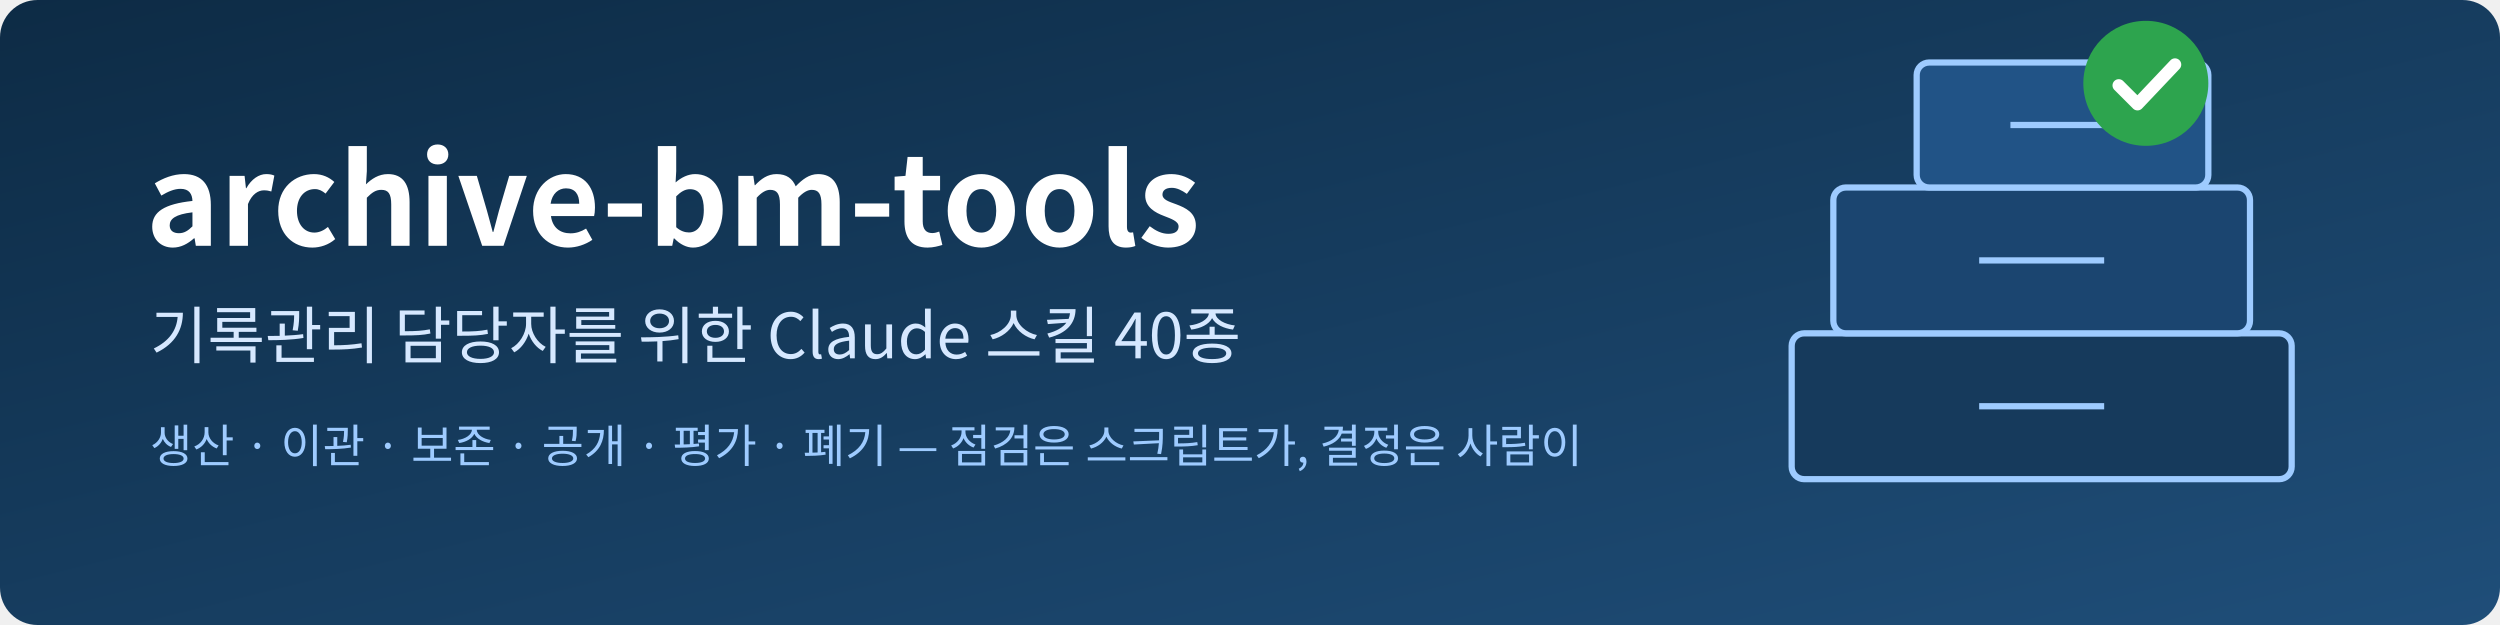
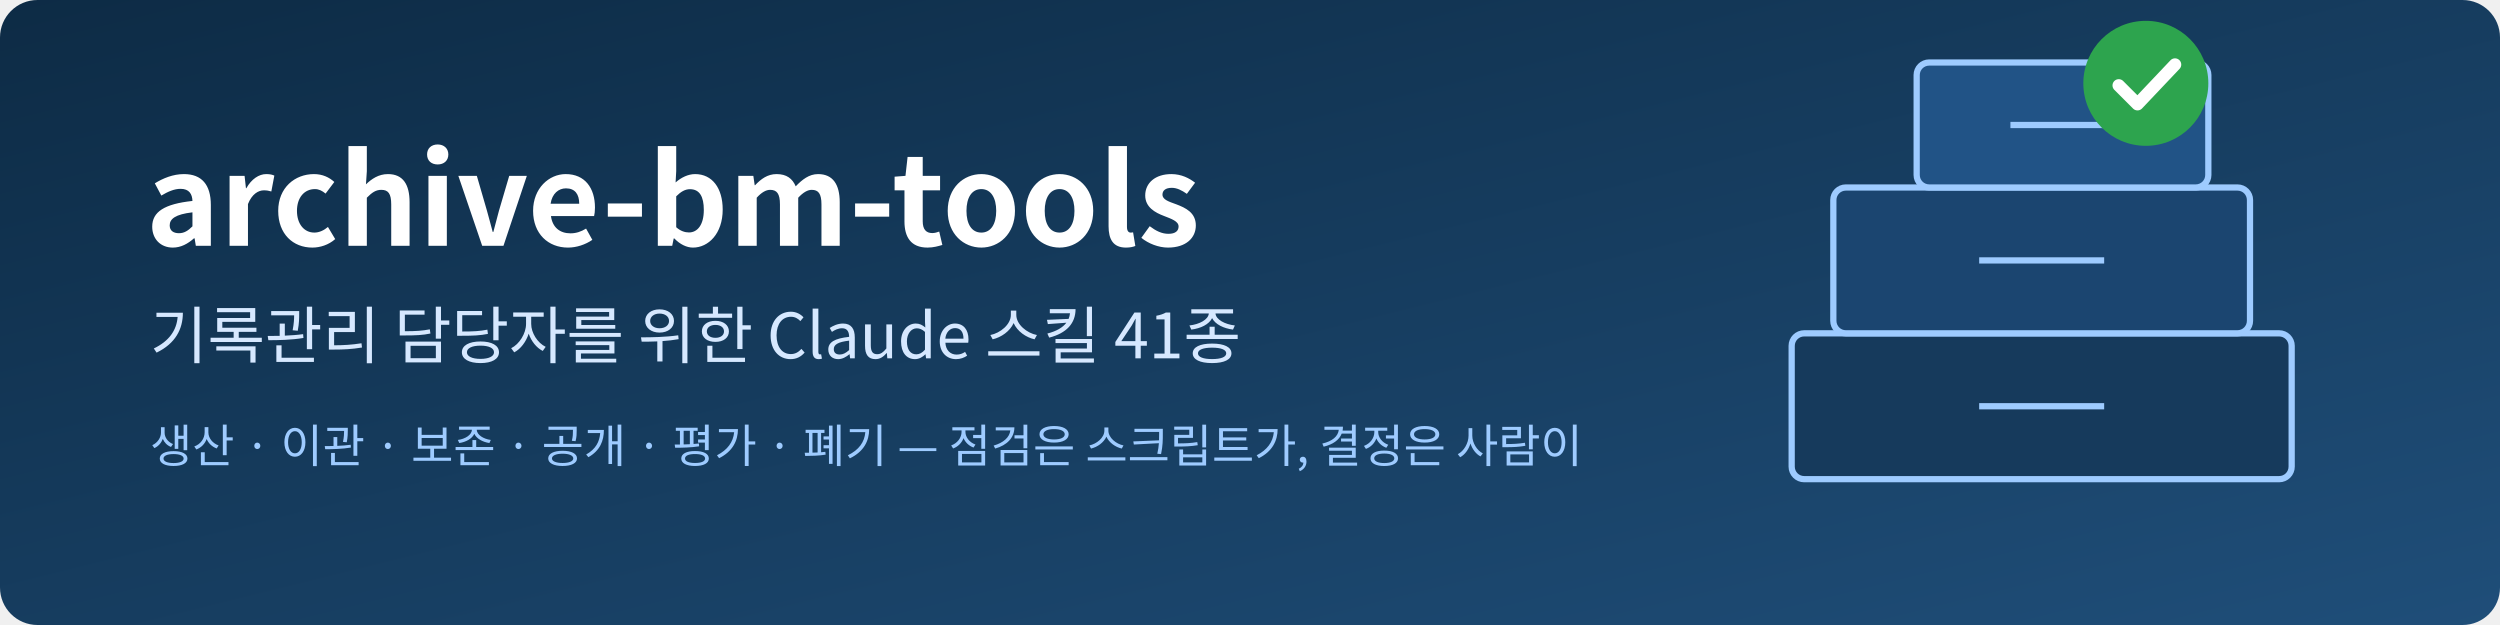
- <svg xmlns="http://www.w3.org/2000/svg" width="1200" height="300" viewBox="0 0 1200 300" role="img" aria-label="archive-bm-tools — 기록관리 담당자를 위한 Claude 스킬 40종">
+ <svg xmlns="http://www.w3.org/2000/svg" width="1200" height="300" viewBox="0 0 1200 300" role="img" aria-label="archive-bm-tools — 기록관리 담당자를 위한 Claude 스킬 41종">
  <defs>
    <linearGradient id="bg" x1="0" y1="0" x2="1" y2="1">
      <stop offset="0" stop-color="#0d2b45" />
      <stop offset="1" stop-color="#1f4e79" />
    </linearGradient>
  </defs>
  <rect width="1200" height="300" rx="18" fill="url(#bg)" />
  <g transform="translate(860,70)" fill="none" stroke="#9ecbff" stroke-width="3">
    <rect x="0" y="90" width="240" height="70" rx="6" fill="#163a5c" />
    <rect x="20" y="20" width="200" height="70" rx="6" fill="#1b4570" />
    <rect x="60" y="-40" width="140" height="60" rx="6" fill="#215386" />
    <line x1="90" y1="125" x2="150" y2="125" />
    <line x1="90" y1="55" x2="150" y2="55" />
    <line x1="105" y1="-10" x2="155" y2="-10" />
  </g>
  <g transform="translate(1030,40)">
    <circle r="30" fill="#2da44e" />
    <path d="M-13 1 L-4 10 L14 -9" fill="none" stroke="#fff" stroke-width="6" stroke-linecap="round" stroke-linejoin="round" />
  </g>
  <text x="70" y="118" font-family="'Noto Sans CJK KR','Malgun Gothic','Apple SD Gothic Neo',sans-serif" font-size="60" font-weight="700" fill="#ffffff">archive-bm-tools</text>
-   <text x="72" y="172" font-family="'Noto Sans CJK KR','Malgun Gothic','Apple SD Gothic Neo',sans-serif" font-size="30" fill="#d6e8ff">기록관리 담당자를 위한 Claude 스킬 40종</text>
+   <text x="72" y="172" font-family="'Noto Sans CJK KR','Malgun Gothic','Apple SD Gothic Neo',sans-serif" font-size="30" fill="#d6e8ff">기록관리 담당자를 위한 Claude 스킬 41종</text>
  <text x="72" y="222" font-family="'Noto Sans CJK KR','Malgun Gothic','Apple SD Gothic Neo',sans-serif" font-size="22" fill="#9ecbff">생산 · 이관 · 보존 · 공개 · 평가 · 폐기 — 점검은 스크립트가, 결정은 사람이</text>
</svg>
